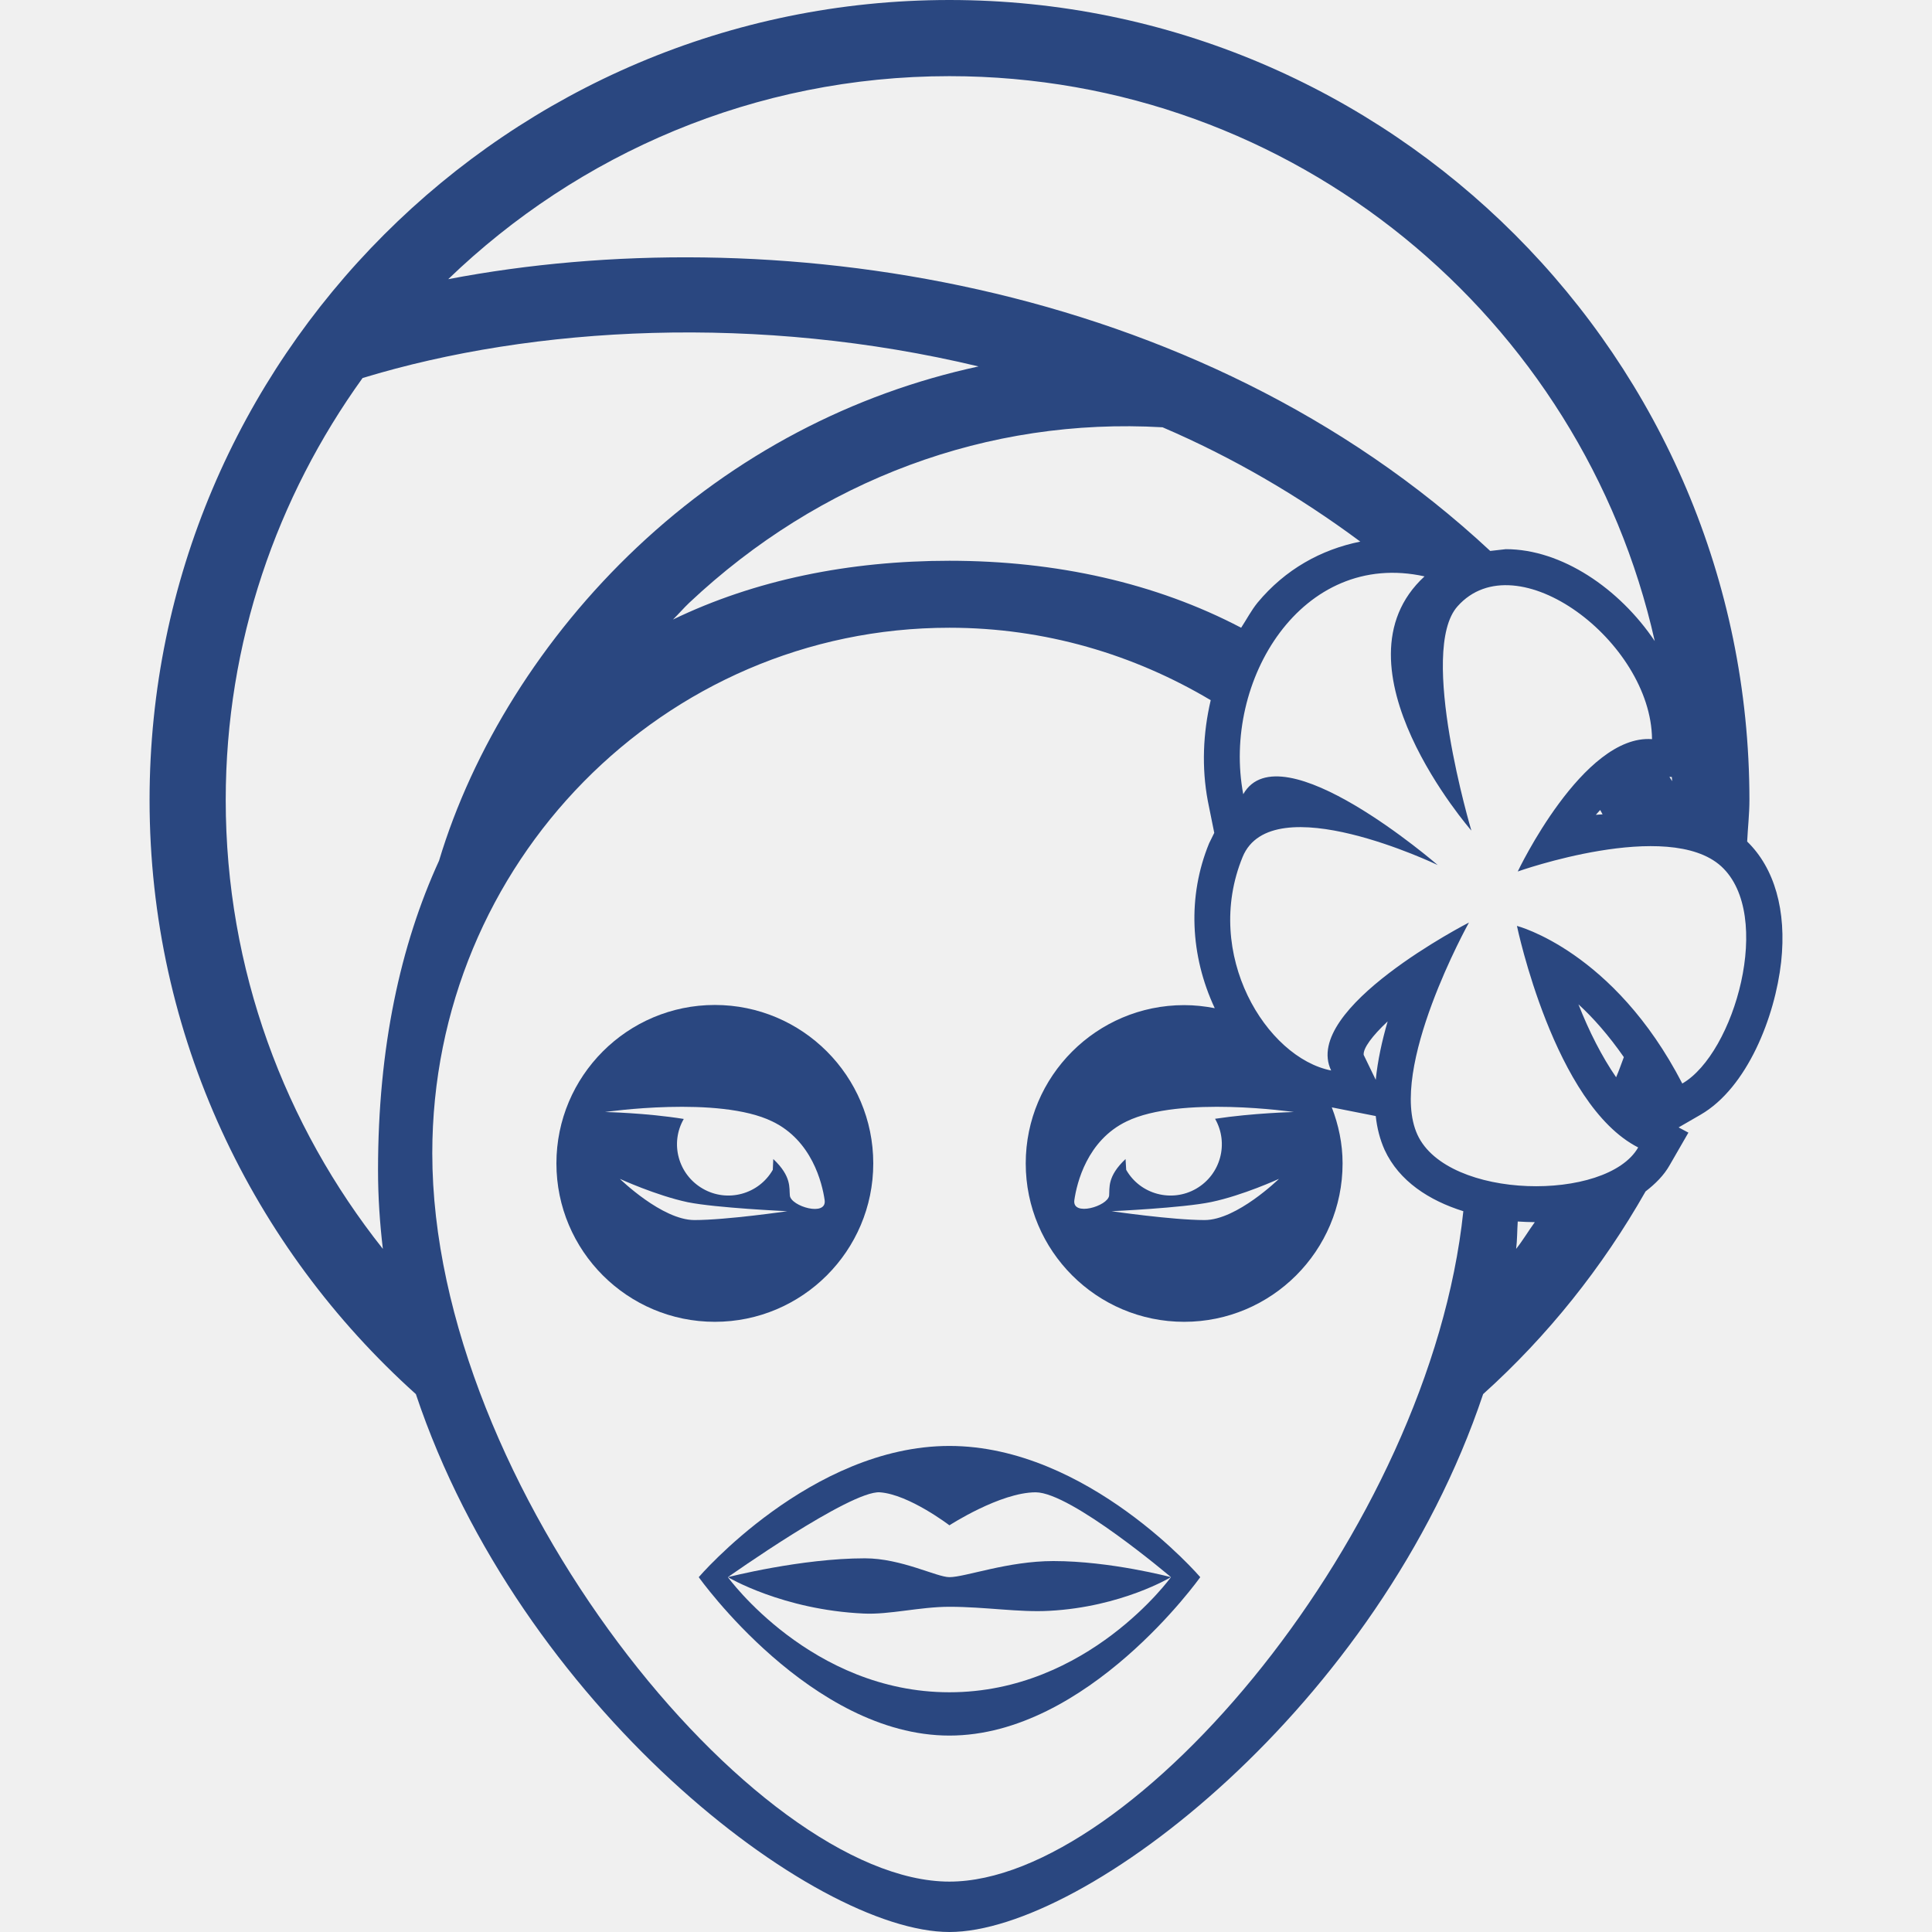
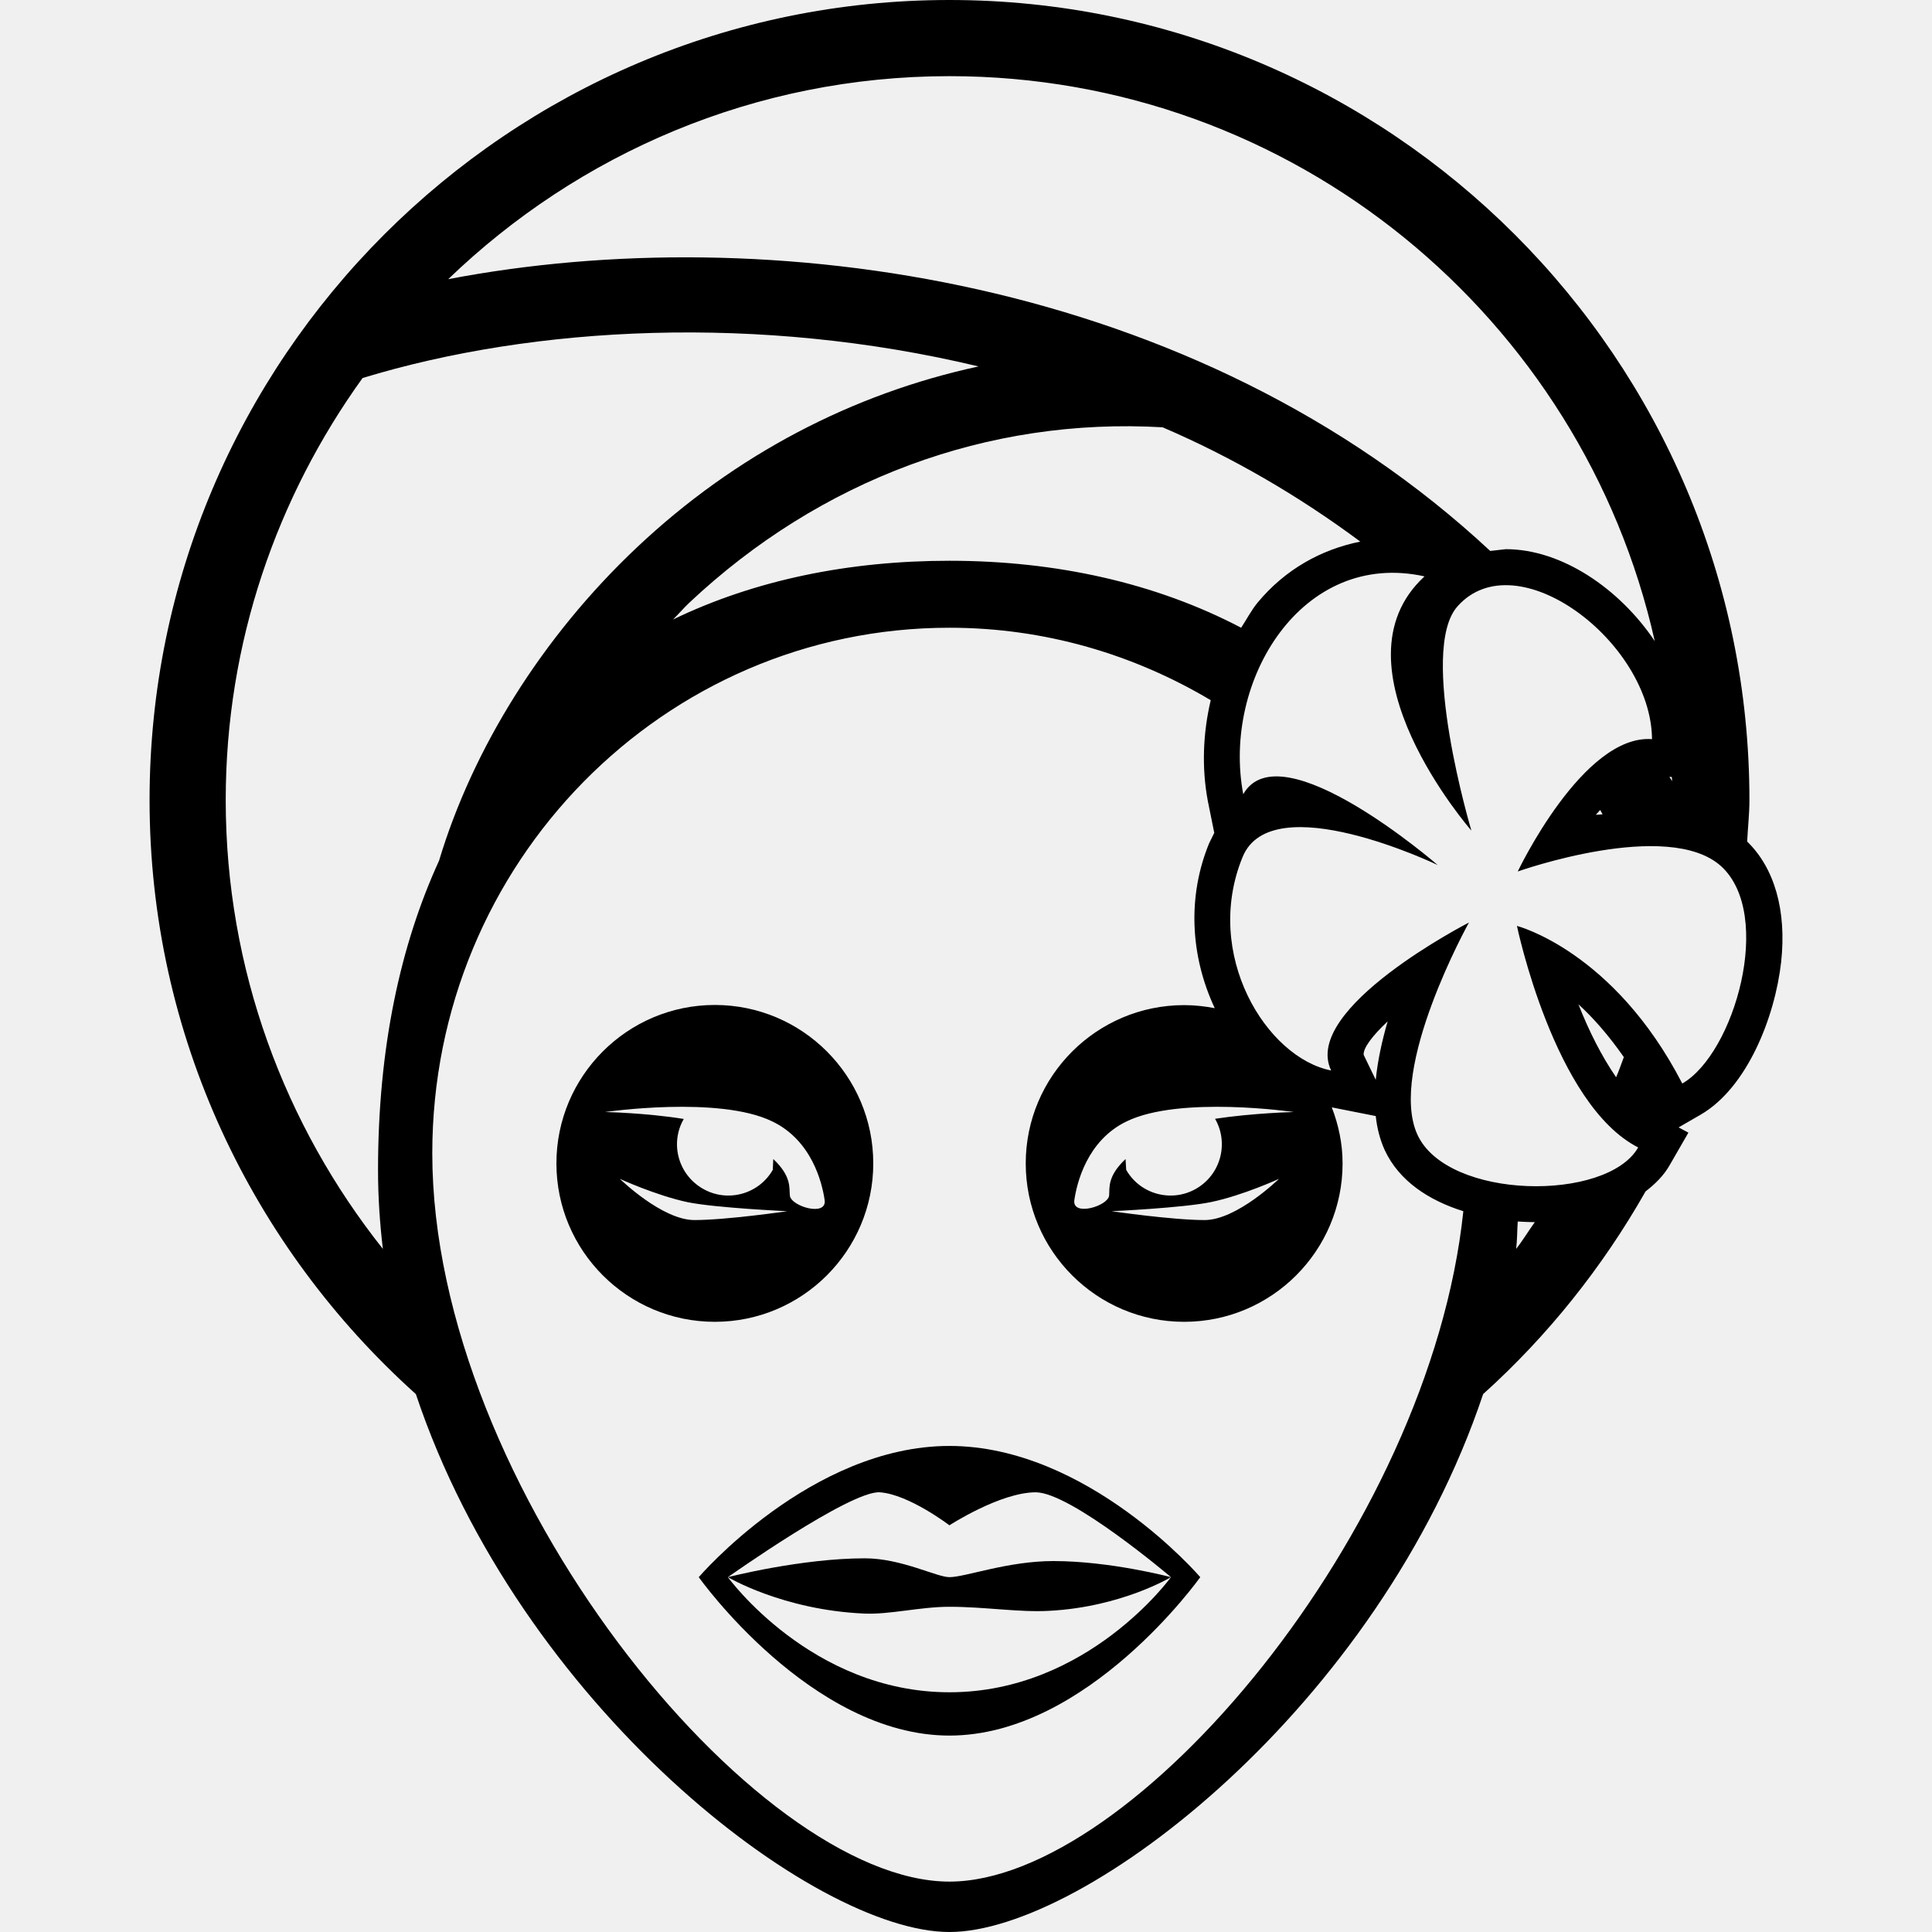
- <svg xmlns="http://www.w3.org/2000/svg" width="12" height="12" viewBox="0 0 12 12" fill="none">
+ <svg xmlns="http://www.w3.org/2000/svg" width="12" height="12" viewBox="0 0 12 12" fill="currentColor">
  <g clip-path="url(#clip0_162_700)">
-     <path d="M5.897 9.796C5.818 9.796 5.598 9.679 5.372 9.679C4.975 9.679 4.521 9.796 4.521 9.796C4.521 9.796 4.861 9.999 5.364 10.022C5.524 10.03 5.713 9.98 5.897 9.98C6.12 9.98 6.332 10.016 6.519 10.005C6.967 9.981 7.273 9.796 7.273 9.796C7.273 9.796 6.897 9.696 6.543 9.696C6.259 9.696 5.995 9.796 5.897 9.796Z" fill="#2A4780" />
-     <path d="M5.897 8.981C5.038 8.981 4.34 9.796 4.34 9.796C4.34 9.796 5.038 10.78 5.897 10.78C6.757 10.78 7.455 9.796 7.455 9.796C7.455 9.796 6.757 8.981 5.897 8.981ZM5.897 10.511C5.038 10.511 4.521 9.796 4.521 9.796C4.521 9.796 5.284 9.256 5.465 9.269C5.646 9.282 5.897 9.474 5.897 9.474C5.897 9.474 6.213 9.269 6.433 9.269C6.653 9.269 7.273 9.796 7.273 9.796C7.273 9.796 6.757 10.511 5.897 10.511Z" fill="#2A4780" />
-     <path d="M5.424 7.226C5.424 6.683 4.983 6.242 4.44 6.242C3.897 6.242 3.456 6.683 3.456 7.226C3.456 7.769 3.897 8.21 4.44 8.21C4.983 8.21 5.424 7.769 5.424 7.226ZM4.796 6.965C5.043 7.083 5.107 7.349 5.122 7.454C5.137 7.559 4.913 7.493 4.906 7.426C4.901 7.379 4.918 7.307 4.803 7.199L4.8 7.266C4.712 7.419 4.517 7.471 4.365 7.383C4.212 7.295 4.16 7.101 4.247 6.95C4.011 6.912 3.758 6.907 3.758 6.907C3.758 6.907 4.465 6.804 4.796 6.965ZM3.85 7.322C3.85 7.322 4.074 7.425 4.271 7.467C4.449 7.503 4.89 7.523 4.89 7.523C4.89 7.523 4.513 7.578 4.313 7.578C4.112 7.578 3.85 7.322 3.85 7.322Z" fill="#2A4780" />
-     <path d="M10.852 5.227C10.856 5.141 10.866 5.056 10.866 4.969C10.866 2.229 8.637 0 5.897 0C3.158 0 0.929 2.229 0.929 4.969C0.929 6.434 1.57 7.749 2.583 8.659C3.23 10.594 5.054 12 5.897 12C6.741 12 8.564 10.594 9.212 8.659C9.613 8.298 9.953 7.872 10.221 7.4C10.282 7.353 10.335 7.3 10.37 7.238L10.487 7.035L10.427 7.003L10.427 7.002L10.562 6.924C10.853 6.756 11.025 6.315 11.063 5.975C11.098 5.655 11.021 5.391 10.852 5.227ZM10.384 4.826L10.386 4.852L10.369 4.825L10.384 4.826ZM5.897 0.473C8.037 0.473 9.828 1.977 10.278 3.982C10.059 3.656 9.7 3.411 9.353 3.411L9.256 3.422C7.43 1.721 4.76 1.356 2.784 1.734C3.592 0.955 4.689 0.473 5.897 0.473ZM7.43 7.383C7.278 7.471 7.082 7.419 6.995 7.266L6.991 7.199C6.876 7.307 6.893 7.379 6.889 7.426C6.881 7.492 6.658 7.558 6.673 7.454C6.688 7.349 6.752 7.083 6.998 6.965C7.329 6.804 8.036 6.907 8.036 6.907C8.036 6.907 7.784 6.913 7.547 6.949C7.634 7.101 7.582 7.295 7.43 7.383ZM7.944 7.322C7.944 7.322 7.682 7.578 7.482 7.578C7.281 7.578 6.904 7.523 6.904 7.523C6.904 7.523 7.346 7.503 7.523 7.466C7.72 7.425 7.944 7.322 7.944 7.322ZM8.449 3.364C8.206 3.413 7.983 3.536 7.811 3.743C7.772 3.791 7.743 3.847 7.709 3.899C7.179 3.621 6.56 3.483 5.897 3.483C5.274 3.483 4.689 3.602 4.18 3.848C4.215 3.814 4.246 3.777 4.281 3.744C5.094 2.979 6.137 2.591 7.221 2.654C7.652 2.839 8.064 3.078 8.449 3.364ZM2.378 7.757C1.769 6.99 1.402 6.022 1.402 4.969C1.402 3.99 1.72 3.087 2.252 2.348C3.318 2.023 4.716 1.95 6.078 2.276C5.296 2.445 4.567 2.824 3.957 3.399C3.365 3.957 2.935 4.654 2.727 5.346C2.487 5.87 2.348 6.506 2.348 7.268C2.348 7.433 2.359 7.597 2.378 7.757ZM5.897 11.687C4.691 11.687 2.685 9.236 2.685 7.163C2.685 5.36 4.123 3.899 5.897 3.899C6.49 3.899 7.043 4.065 7.52 4.349C7.472 4.553 7.463 4.768 7.502 4.975L7.542 5.173L7.51 5.238C7.375 5.567 7.392 5.935 7.545 6.262C7.483 6.25 7.42 6.243 7.355 6.243C6.812 6.243 6.371 6.684 6.371 7.226C6.371 7.769 6.812 8.21 7.355 8.21C7.898 8.21 8.339 7.769 8.339 7.226C8.339 7.103 8.314 6.987 8.272 6.878L8.545 6.932C8.553 7.007 8.571 7.077 8.6 7.142C8.69 7.337 8.878 7.457 9.089 7.523C8.881 9.509 7.035 11.687 5.897 11.687ZM8.47 6.552C8.466 6.511 8.523 6.434 8.619 6.344C8.584 6.464 8.557 6.587 8.545 6.707L8.47 6.552ZM9.417 7.757C9.424 7.701 9.423 7.644 9.427 7.587C9.463 7.589 9.498 7.591 9.533 7.591C9.493 7.646 9.459 7.704 9.417 7.757ZM10.449 6.73C10.023 5.905 9.422 5.751 9.422 5.751C9.422 5.751 9.653 6.861 10.175 7.127C9.981 7.466 8.991 7.454 8.804 7.048C8.617 6.641 9.124 5.73 9.124 5.73C9.124 5.73 8.082 6.264 8.268 6.649C7.866 6.57 7.47 5.928 7.718 5.323C7.9 4.878 8.93 5.373 8.93 5.373C8.93 5.373 7.953 4.526 7.722 4.933C7.589 4.228 8.086 3.412 8.848 3.58C8.245 4.135 9.139 5.159 9.139 5.159C9.139 5.159 8.806 4.042 9.053 3.766C9.418 3.355 10.256 3.986 10.261 4.591C9.832 4.559 9.427 5.413 9.427 5.413C9.427 5.413 10.361 5.081 10.691 5.381C11.019 5.682 10.773 6.543 10.449 6.73ZM10.086 6.566C10.07 6.608 10.056 6.65 10.038 6.691C9.949 6.562 9.869 6.404 9.804 6.238C9.895 6.321 9.992 6.431 10.086 6.566ZM9.954 5.058L9.912 5.061L9.939 5.031L9.954 5.058Z" fill="#2A4780" />
+     <path d="M5.897 9.796C5.818 9.796 5.598 9.679 5.372 9.679C4.975 9.679 4.521 9.796 4.521 9.796C4.521 9.796 4.861 9.999 5.364 10.022C5.524 10.03 5.713 9.98 5.897 9.98C6.12 9.98 6.332 10.016 6.519 10.005C6.967 9.981 7.273 9.796 7.273 9.796C7.273 9.796 6.897 9.696 6.543 9.696C6.259 9.696 5.995 9.796 5.897 9.796Z" fill="currentColor" />
+     <path d="M5.897 8.981C5.038 8.981 4.34 9.796 4.34 9.796C4.34 9.796 5.038 10.78 5.897 10.78C6.757 10.78 7.455 9.796 7.455 9.796C7.455 9.796 6.757 8.981 5.897 8.981ZM5.897 10.511C5.038 10.511 4.521 9.796 4.521 9.796C4.521 9.796 5.284 9.256 5.465 9.269C5.646 9.282 5.897 9.474 5.897 9.474C5.897 9.474 6.213 9.269 6.433 9.269C6.653 9.269 7.273 9.796 7.273 9.796C7.273 9.796 6.757 10.511 5.897 10.511Z" fill="currentColor" />
+     <path d="M5.424 7.226C5.424 6.683 4.983 6.242 4.44 6.242C3.897 6.242 3.456 6.683 3.456 7.226C3.456 7.769 3.897 8.21 4.44 8.21C4.983 8.21 5.424 7.769 5.424 7.226ZM4.796 6.965C5.043 7.083 5.107 7.349 5.122 7.454C5.137 7.559 4.913 7.493 4.906 7.426C4.901 7.379 4.918 7.307 4.803 7.199L4.8 7.266C4.712 7.419 4.517 7.471 4.365 7.383C4.212 7.295 4.16 7.101 4.247 6.95C4.011 6.912 3.758 6.907 3.758 6.907C3.758 6.907 4.465 6.804 4.796 6.965ZM3.85 7.322C3.85 7.322 4.074 7.425 4.271 7.467C4.449 7.503 4.89 7.523 4.89 7.523C4.89 7.523 4.513 7.578 4.313 7.578C4.112 7.578 3.85 7.322 3.85 7.322Z" fill="currentColor" />
+     <path d="M10.852 5.227C10.856 5.141 10.866 5.056 10.866 4.969C10.866 2.229 8.637 0 5.897 0C3.158 0 0.929 2.229 0.929 4.969C0.929 6.434 1.57 7.749 2.583 8.659C3.23 10.594 5.054 12 5.897 12C6.741 12 8.564 10.594 9.212 8.659C9.613 8.298 9.953 7.872 10.221 7.4C10.282 7.353 10.335 7.3 10.37 7.238L10.487 7.035L10.427 7.003L10.427 7.002L10.562 6.924C10.853 6.756 11.025 6.315 11.063 5.975C11.098 5.655 11.021 5.391 10.852 5.227ZM10.384 4.826L10.386 4.852L10.369 4.825L10.384 4.826ZM5.897 0.473C8.037 0.473 9.828 1.977 10.278 3.982C10.059 3.656 9.7 3.411 9.353 3.411L9.256 3.422C7.43 1.721 4.76 1.356 2.784 1.734C3.592 0.955 4.689 0.473 5.897 0.473ZM7.43 7.383C7.278 7.471 7.082 7.419 6.995 7.266L6.991 7.199C6.876 7.307 6.893 7.379 6.889 7.426C6.881 7.492 6.658 7.558 6.673 7.454C6.688 7.349 6.752 7.083 6.998 6.965C7.329 6.804 8.036 6.907 8.036 6.907C8.036 6.907 7.784 6.913 7.547 6.949C7.634 7.101 7.582 7.295 7.43 7.383ZM7.944 7.322C7.944 7.322 7.682 7.578 7.482 7.578C7.281 7.578 6.904 7.523 6.904 7.523C6.904 7.523 7.346 7.503 7.523 7.466C7.72 7.425 7.944 7.322 7.944 7.322ZM8.449 3.364C8.206 3.413 7.983 3.536 7.811 3.743C7.772 3.791 7.743 3.847 7.709 3.899C7.179 3.621 6.56 3.483 5.897 3.483C5.274 3.483 4.689 3.602 4.18 3.848C4.215 3.814 4.246 3.777 4.281 3.744C5.094 2.979 6.137 2.591 7.221 2.654C7.652 2.839 8.064 3.078 8.449 3.364ZM2.378 7.757C1.769 6.99 1.402 6.022 1.402 4.969C1.402 3.99 1.72 3.087 2.252 2.348C3.318 2.023 4.716 1.95 6.078 2.276C5.296 2.445 4.567 2.824 3.957 3.399C3.365 3.957 2.935 4.654 2.727 5.346C2.487 5.87 2.348 6.506 2.348 7.268C2.348 7.433 2.359 7.597 2.378 7.757ZM5.897 11.687C4.691 11.687 2.685 9.236 2.685 7.163C2.685 5.36 4.123 3.899 5.897 3.899C6.49 3.899 7.043 4.065 7.52 4.349C7.472 4.553 7.463 4.768 7.502 4.975L7.542 5.173L7.51 5.238C7.375 5.567 7.392 5.935 7.545 6.262C7.483 6.25 7.42 6.243 7.355 6.243C6.812 6.243 6.371 6.684 6.371 7.226C6.371 7.769 6.812 8.21 7.355 8.21C7.898 8.21 8.339 7.769 8.339 7.226C8.339 7.103 8.314 6.987 8.272 6.878L8.545 6.932C8.553 7.007 8.571 7.077 8.6 7.142C8.69 7.337 8.878 7.457 9.089 7.523C8.881 9.509 7.035 11.687 5.897 11.687ZM8.47 6.552C8.466 6.511 8.523 6.434 8.619 6.344C8.584 6.464 8.557 6.587 8.545 6.707L8.47 6.552ZM9.417 7.757C9.424 7.701 9.423 7.644 9.427 7.587C9.463 7.589 9.498 7.591 9.533 7.591C9.493 7.646 9.459 7.704 9.417 7.757ZM10.449 6.73C10.023 5.905 9.422 5.751 9.422 5.751C9.422 5.751 9.653 6.861 10.175 7.127C9.981 7.466 8.991 7.454 8.804 7.048C8.617 6.641 9.124 5.73 9.124 5.73C9.124 5.73 8.082 6.264 8.268 6.649C7.866 6.57 7.47 5.928 7.718 5.323C7.9 4.878 8.93 5.373 8.93 5.373C8.93 5.373 7.953 4.526 7.722 4.933C7.589 4.228 8.086 3.412 8.848 3.58C8.245 4.135 9.139 5.159 9.139 5.159C9.139 5.159 8.806 4.042 9.053 3.766C9.418 3.355 10.256 3.986 10.261 4.591C9.832 4.559 9.427 5.413 9.427 5.413C9.427 5.413 10.361 5.081 10.691 5.381C11.019 5.682 10.773 6.543 10.449 6.73ZM10.086 6.566C10.07 6.608 10.056 6.65 10.038 6.691C9.949 6.562 9.869 6.404 9.804 6.238C9.895 6.321 9.992 6.431 10.086 6.566ZM9.954 5.058L9.912 5.061L9.939 5.031L9.954 5.058Z" fill="currentColor" />
  </g>
  <defs>
    <clipPath id="clip0_162_700">
      <rect width="12" height="12" fill="white" />
    </clipPath>
  </defs>
</svg>
